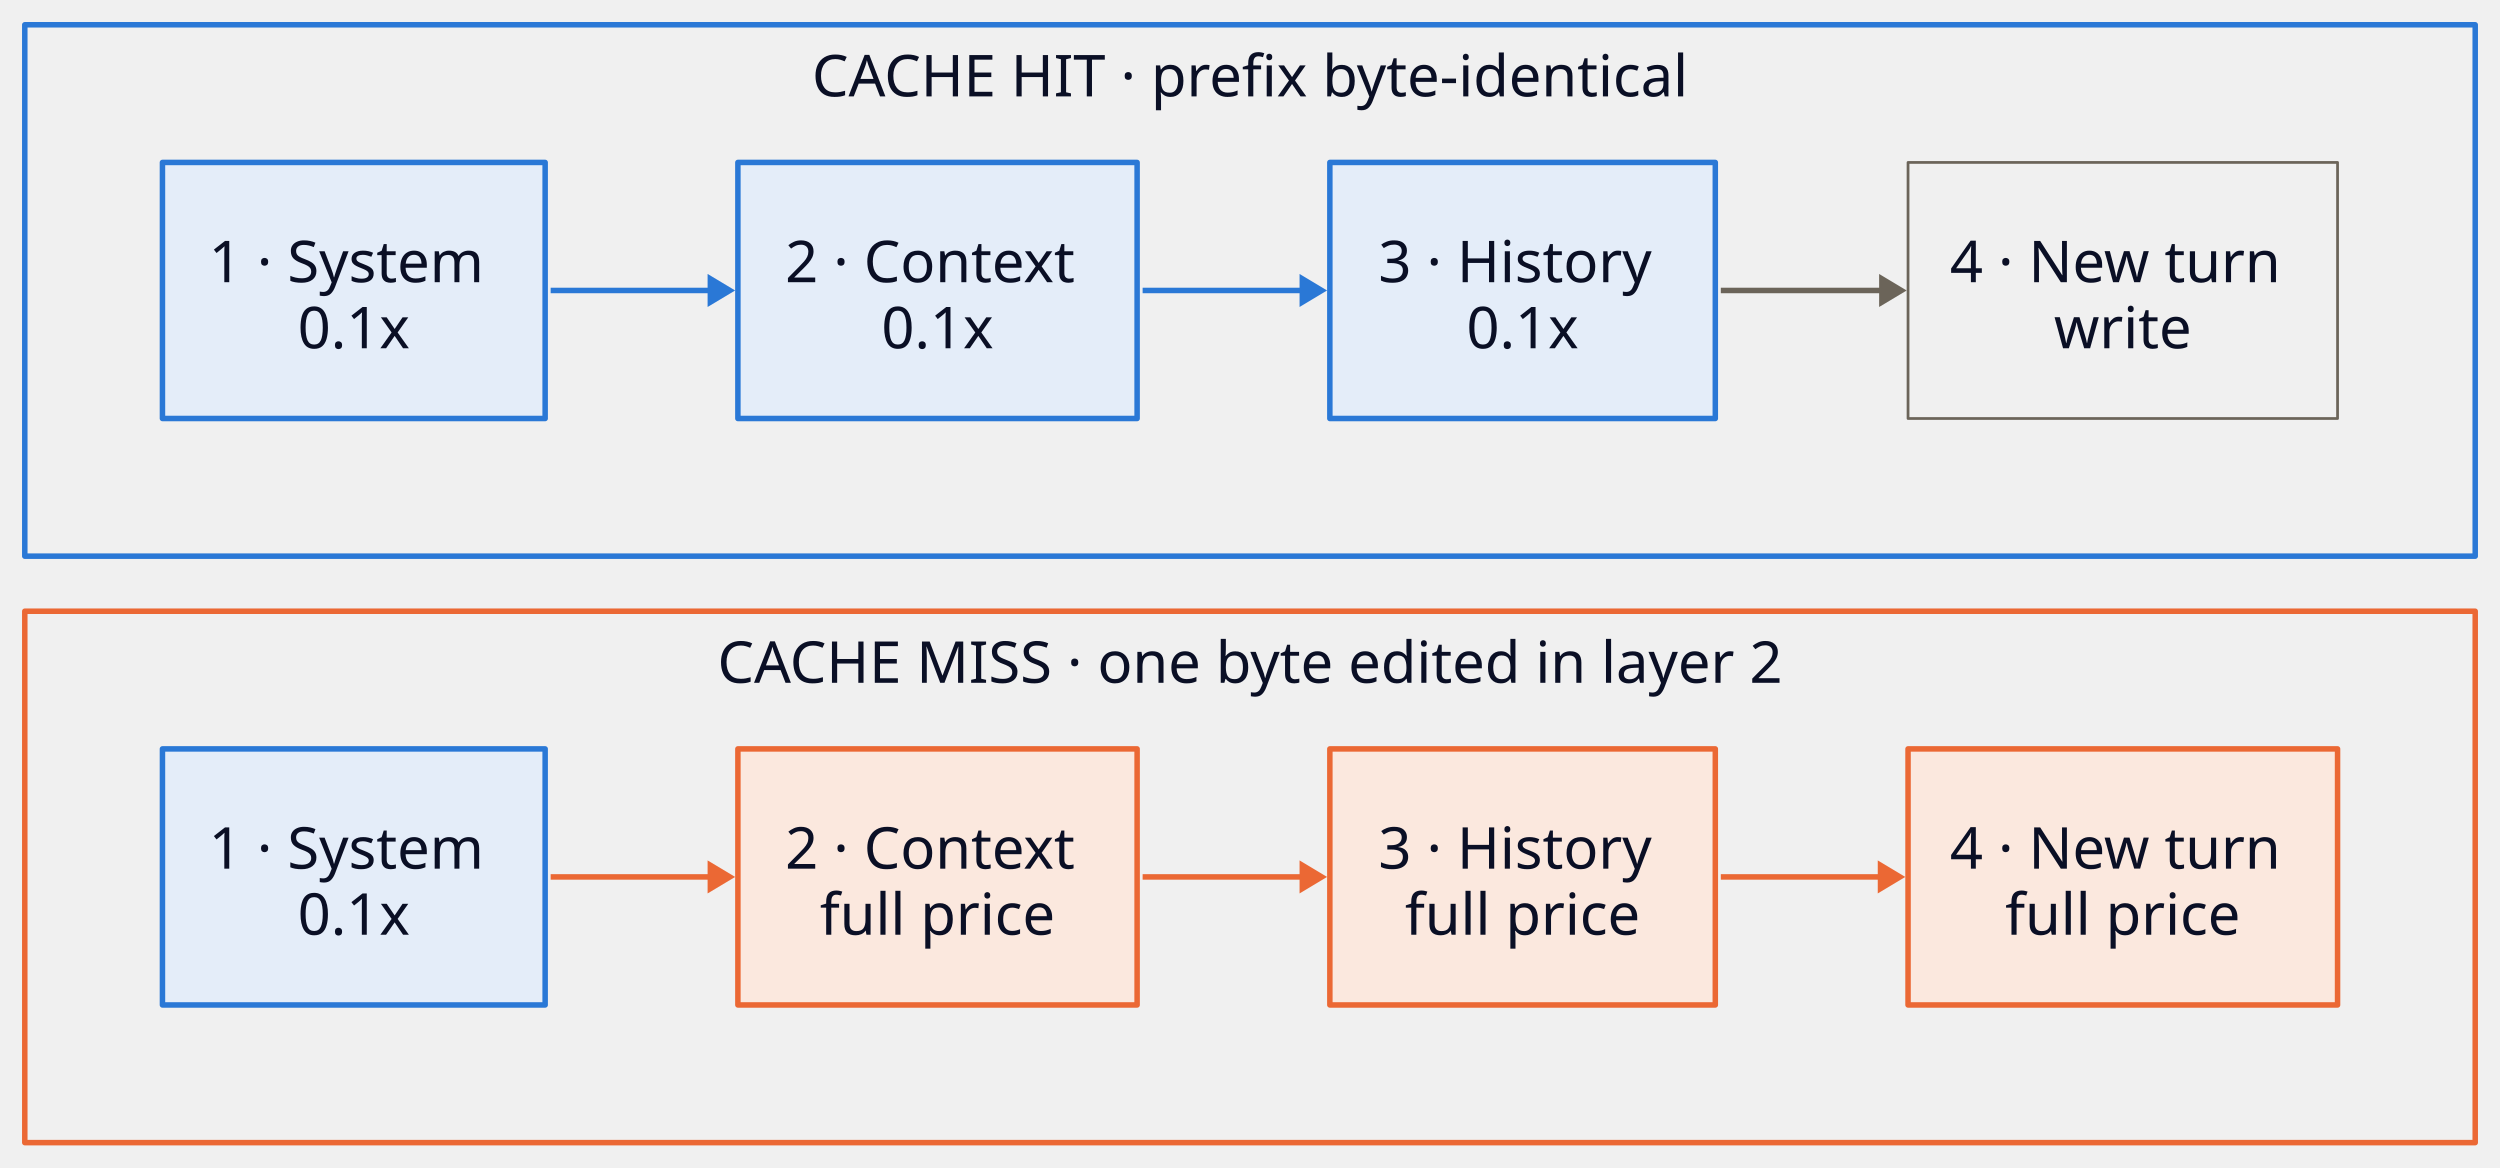
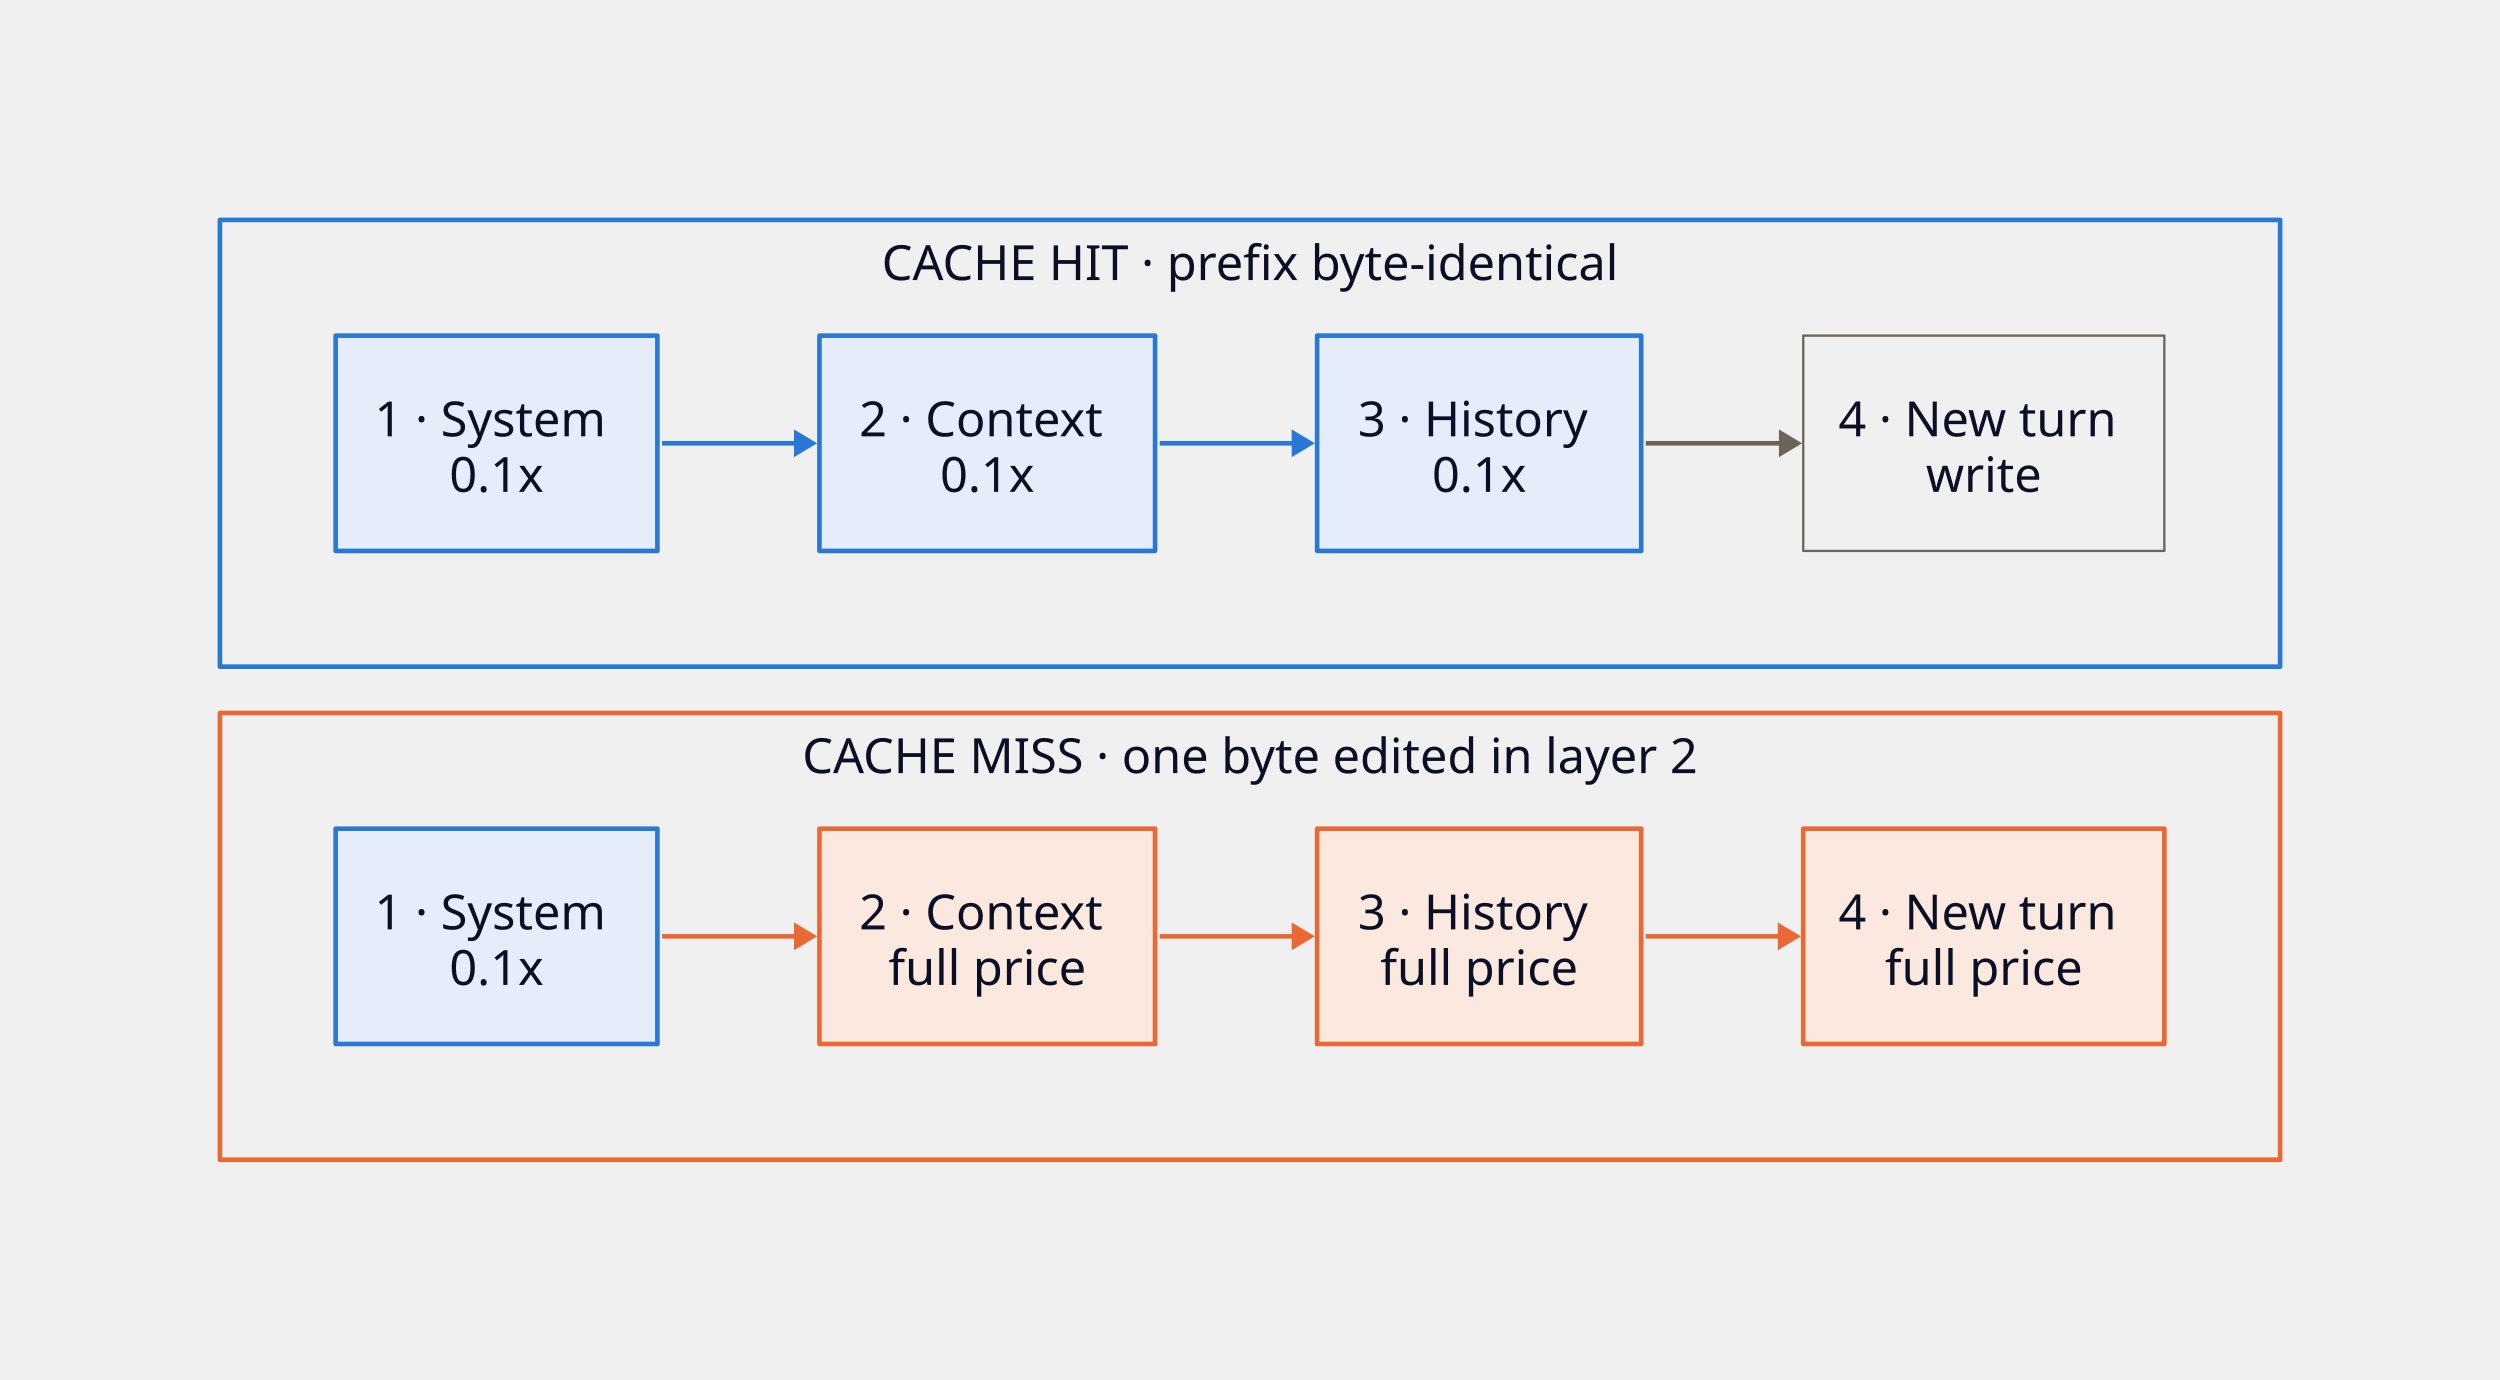
- <svg xmlns="http://www.w3.org/2000/svg" data-d2-version="v0.7.0-HEAD" preserveAspectRatio="xMinYMin meet" viewBox="0 0 908 424">
-   <svg class="d2-729891746 d2-svg" viewBox="3 3 908 424">
+ <svg xmlns="http://www.w3.org/2000/svg" data-d2-version="v0.7.0-HEAD" preserveAspectRatio="xMinYMin meet" viewBox="0 0 1080 596">
+   <svg class="d2-729891746 d2-svg" viewBox="-83 -83 1080 596">
    <style type="text/css">
.d2-729891746 .text {
	font-family: "d2-729891746-font-regular";
}

.d2-729891746 .text-bold {
	font-family: "d2-729891746-font-bold";
}
</style>
    <style type="text/css">.shape {
  shape-rendering: geometricPrecision;
  stroke-linejoin: round;
} .fig-diagram .connection {
  stroke-linecap: round;
  stroke-linejoin: round;
} .fig-diagram .blend {
  mix-blend-mode: multiply;
  opacity: 0.5;
}

		.d2-729891746 .fill-N1{fill:#0A0F25;}
		.d2-729891746 .fill-N2{fill:#676C7E;}
		.d2-729891746 .fill-N3{fill:#9499AB;}
		.d2-729891746 .fill-N4{fill:#CFD2DD;}
		.d2-729891746 .fill-N5{fill:#DEE1EB;}
		.d2-729891746 .fill-N6{fill:#EEF1F8;}
		.d2-729891746 .fill-N7{fill:#FFFFFF;}
		.d2-729891746 .fill-B1{fill:#0D32B2;}
		.d2-729891746 .fill-B2{fill:#0D32B2;}
		.d2-729891746 .fill-B3{fill:#E3E9FD;}
		.d2-729891746 .fill-B4{fill:#E3E9FD;}
		.d2-729891746 .fill-B5{fill:#EDF0FD;}
		.d2-729891746 .fill-B6{fill:#F7F8FE;}
		.d2-729891746 .fill-AA2{fill:#4A6FF3;}
		.d2-729891746 .fill-AA4{fill:#EDF0FD;}
		.d2-729891746 .fill-AA5{fill:#F7F8FE;}
		.d2-729891746 .fill-AB4{fill:#EDF0FD;}
		.d2-729891746 .fill-AB5{fill:#F7F8FE;}
		.d2-729891746 .stroke-N1{stroke:#0A0F25;}
		.d2-729891746 .stroke-N2{stroke:#676C7E;}
		.d2-729891746 .stroke-N3{stroke:#9499AB;}
		.d2-729891746 .stroke-N4{stroke:#CFD2DD;}
		.d2-729891746 .stroke-N5{stroke:#DEE1EB;}
		.d2-729891746 .stroke-N6{stroke:#EEF1F8;}
		.d2-729891746 .stroke-N7{stroke:#FFFFFF;}
		.d2-729891746 .stroke-B1{stroke:#0D32B2;}
		.d2-729891746 .stroke-B2{stroke:#0D32B2;}
		.d2-729891746 .stroke-B3{stroke:#E3E9FD;}
		.d2-729891746 .stroke-B4{stroke:#E3E9FD;}
		.d2-729891746 .stroke-B5{stroke:#EDF0FD;}
		.d2-729891746 .stroke-B6{stroke:#F7F8FE;}
		.d2-729891746 .stroke-AA2{stroke:#4A6FF3;}
		.d2-729891746 .stroke-AA4{stroke:#EDF0FD;}
		.d2-729891746 .stroke-AA5{stroke:#F7F8FE;}
		.d2-729891746 .stroke-AB4{stroke:#EDF0FD;}
		.d2-729891746 .stroke-AB5{stroke:#F7F8FE;}
		.d2-729891746 .background-color-N1{background-color:#0A0F25;}
		.d2-729891746 .background-color-N2{background-color:#676C7E;}
		.d2-729891746 .background-color-N3{background-color:#9499AB;}
		.d2-729891746 .background-color-N4{background-color:#CFD2DD;}
		.d2-729891746 .background-color-N5{background-color:#DEE1EB;}
		.d2-729891746 .background-color-N6{background-color:#EEF1F8;}
		.d2-729891746 .background-color-N7{background-color:#FFFFFF;}
		.d2-729891746 .background-color-B1{background-color:#0D32B2;}
		.d2-729891746 .background-color-B2{background-color:#0D32B2;}
		.d2-729891746 .background-color-B3{background-color:#E3E9FD;}
		.d2-729891746 .background-color-B4{background-color:#E3E9FD;}
		.d2-729891746 .background-color-B5{background-color:#EDF0FD;}
		.d2-729891746 .background-color-B6{background-color:#F7F8FE;}
		.d2-729891746 .background-color-AA2{background-color:#4A6FF3;}
		.d2-729891746 .background-color-AA4{background-color:#EDF0FD;}
		.d2-729891746 .background-color-AA5{background-color:#F7F8FE;}
		.d2-729891746 .background-color-AB4{background-color:#EDF0FD;}
		.d2-729891746 .background-color-AB5{background-color:#F7F8FE;}
		.d2-729891746 .color-N1{color:#0A0F25;}
		.d2-729891746 .color-N2{color:#676C7E;}
		.d2-729891746 .color-N3{color:#9499AB;}
		.d2-729891746 .color-N4{color:#CFD2DD;}
		.d2-729891746 .color-N5{color:#DEE1EB;}
		.d2-729891746 .color-N6{color:#EEF1F8;}
		.d2-729891746 .color-N7{color:#FFFFFF;}
		.d2-729891746 .color-B1{color:#0D32B2;}
		.d2-729891746 .color-B2{color:#0D32B2;}
		.d2-729891746 .color-B3{color:#E3E9FD;}
		.d2-729891746 .color-B4{color:#E3E9FD;}
		.d2-729891746 .color-B5{color:#EDF0FD;}
		.d2-729891746 .color-B6{color:#F7F8FE;}
		.d2-729891746 .color-AA2{color:#4A6FF3;}
		.d2-729891746 .color-AA4{color:#EDF0FD;}
		.d2-729891746 .color-AA5{color:#F7F8FE;}
		.d2-729891746 .color-AB4{color:#EDF0FD;}
		.d2-729891746 .color-AB5{color:#F7F8FE;}.appendix text.text{fill:#0A0F25}.md{--color-fg-default:#0A0F25;--color-fg-muted:#676C7E;--color-fg-subtle:#9499AB;--color-canvas-default:#FFFFFF;--color-canvas-subtle:#EEF1F8;--color-border-default:#0D32B2;--color-border-muted:#0D32B2;--color-neutral-muted:#EEF1F8;--color-accent-fg:#0D32B2;--color-accent-emphasis:#0D32B2;--color-attention-subtle:#676C7E;--color-danger-fg:red;}.sketch-overlay-B1{fill:url(#streaks-darker-d2-729891746);mix-blend-mode:lighten}.sketch-overlay-B2{fill:url(#streaks-darker-d2-729891746);mix-blend-mode:lighten}.sketch-overlay-B3{fill:url(#streaks-bright-d2-729891746);mix-blend-mode:darken}.sketch-overlay-B4{fill:url(#streaks-bright-d2-729891746);mix-blend-mode:darken}.sketch-overlay-B5{fill:url(#streaks-bright-d2-729891746);mix-blend-mode:darken}.sketch-overlay-B6{fill:url(#streaks-bright-d2-729891746);mix-blend-mode:darken}.sketch-overlay-AA2{fill:url(#streaks-dark-d2-729891746);mix-blend-mode:overlay}.sketch-overlay-AA4{fill:url(#streaks-bright-d2-729891746);mix-blend-mode:darken}.sketch-overlay-AA5{fill:url(#streaks-bright-d2-729891746);mix-blend-mode:darken}.sketch-overlay-AB4{fill:url(#streaks-bright-d2-729891746);mix-blend-mode:darken}.sketch-overlay-AB5{fill:url(#streaks-bright-d2-729891746);mix-blend-mode:darken}.sketch-overlay-N1{fill:url(#streaks-darker-d2-729891746);mix-blend-mode:lighten}.sketch-overlay-N2{fill:url(#streaks-dark-d2-729891746);mix-blend-mode:overlay}.sketch-overlay-N3{fill:url(#streaks-normal-d2-729891746);mix-blend-mode:color-burn}.sketch-overlay-N4{fill:url(#streaks-normal-d2-729891746);mix-blend-mode:color-burn}.sketch-overlay-N5{fill:url(#streaks-bright-d2-729891746);mix-blend-mode:darken}.sketch-overlay-N6{fill:url(#streaks-bright-d2-729891746);mix-blend-mode:darken}.sketch-overlay-N7{fill:url(#streaks-bright-d2-729891746);mix-blend-mode:darken}.light-code{display: block}.dark-code{display: none}@media screen and (prefers-color-scheme:dark){
		.d2-729891746 .fill-N1{fill:#CDD6F4;}
		.d2-729891746 .fill-N2{fill:#BAC2DE;}
		.d2-729891746 .fill-N3{fill:#A6ADC8;}
		.d2-729891746 .fill-N4{fill:#585B70;}
		.d2-729891746 .fill-N5{fill:#45475A;}
		.d2-729891746 .fill-N6{fill:#313244;}
		.d2-729891746 .fill-N7{fill:#1E1E2E;}
		.d2-729891746 .fill-B1{fill:#CBA6f7;}
		.d2-729891746 .fill-B2{fill:#CBA6f7;}
		.d2-729891746 .fill-B3{fill:#6C7086;}
		.d2-729891746 .fill-B4{fill:#585B70;}
		.d2-729891746 .fill-B5{fill:#45475A;}
		.d2-729891746 .fill-B6{fill:#313244;}
		.d2-729891746 .fill-AA2{fill:#f38BA8;}
		.d2-729891746 .fill-AA4{fill:#45475A;}
		.d2-729891746 .fill-AA5{fill:#313244;}
		.d2-729891746 .fill-AB4{fill:#45475A;}
		.d2-729891746 .fill-AB5{fill:#313244;}
		.d2-729891746 .stroke-N1{stroke:#CDD6F4;}
		.d2-729891746 .stroke-N2{stroke:#BAC2DE;}
		.d2-729891746 .stroke-N3{stroke:#A6ADC8;}
		.d2-729891746 .stroke-N4{stroke:#585B70;}
		.d2-729891746 .stroke-N5{stroke:#45475A;}
		.d2-729891746 .stroke-N6{stroke:#313244;}
		.d2-729891746 .stroke-N7{stroke:#1E1E2E;}
		.d2-729891746 .stroke-B1{stroke:#CBA6f7;}
		.d2-729891746 .stroke-B2{stroke:#CBA6f7;}
		.d2-729891746 .stroke-B3{stroke:#6C7086;}
		.d2-729891746 .stroke-B4{stroke:#585B70;}
		.d2-729891746 .stroke-B5{stroke:#45475A;}
		.d2-729891746 .stroke-B6{stroke:#313244;}
		.d2-729891746 .stroke-AA2{stroke:#f38BA8;}
		.d2-729891746 .stroke-AA4{stroke:#45475A;}
		.d2-729891746 .stroke-AA5{stroke:#313244;}
		.d2-729891746 .stroke-AB4{stroke:#45475A;}
		.d2-729891746 .stroke-AB5{stroke:#313244;}
		.d2-729891746 .background-color-N1{background-color:#CDD6F4;}
		.d2-729891746 .background-color-N2{background-color:#BAC2DE;}
		.d2-729891746 .background-color-N3{background-color:#A6ADC8;}
		.d2-729891746 .background-color-N4{background-color:#585B70;}
		.d2-729891746 .background-color-N5{background-color:#45475A;}
		.d2-729891746 .background-color-N6{background-color:#313244;}
		.d2-729891746 .background-color-N7{background-color:#1E1E2E;}
		.d2-729891746 .background-color-B1{background-color:#CBA6f7;}
		.d2-729891746 .background-color-B2{background-color:#CBA6f7;}
		.d2-729891746 .background-color-B3{background-color:#6C7086;}
		.d2-729891746 .background-color-B4{background-color:#585B70;}
		.d2-729891746 .background-color-B5{background-color:#45475A;}
		.d2-729891746 .background-color-B6{background-color:#313244;}
		.d2-729891746 .background-color-AA2{background-color:#f38BA8;}
		.d2-729891746 .background-color-AA4{background-color:#45475A;}
		.d2-729891746 .background-color-AA5{background-color:#313244;}
		.d2-729891746 .background-color-AB4{background-color:#45475A;}
		.d2-729891746 .background-color-AB5{background-color:#313244;}
		.d2-729891746 .color-N1{color:#CDD6F4;}
		.d2-729891746 .color-N2{color:#BAC2DE;}
		.d2-729891746 .color-N3{color:#A6ADC8;}
		.d2-729891746 .color-N4{color:#585B70;}
		.d2-729891746 .color-N5{color:#45475A;}
		.d2-729891746 .color-N6{color:#313244;}
		.d2-729891746 .color-N7{color:#1E1E2E;}
		.d2-729891746 .color-B1{color:#CBA6f7;}
		.d2-729891746 .color-B2{color:#CBA6f7;}
		.d2-729891746 .color-B3{color:#6C7086;}
		.d2-729891746 .color-B4{color:#585B70;}
		.d2-729891746 .color-B5{color:#45475A;}
		.d2-729891746 .color-B6{color:#313244;}
		.d2-729891746 .color-AA2{color:#f38BA8;}
		.d2-729891746 .color-AA4{color:#45475A;}
		.d2-729891746 .color-AA5{color:#313244;}
		.d2-729891746 .color-AB4{color:#45475A;}
		.d2-729891746 .color-AB5{color:#313244;}.appendix text.text{fill:#CDD6F4}.md{--color-fg-default:#CDD6F4;--color-fg-muted:#BAC2DE;--color-fg-subtle:#A6ADC8;--color-canvas-default:#1E1E2E;--color-canvas-subtle:#313244;--color-border-default:#CBA6f7;--color-border-muted:#CBA6f7;--color-neutral-muted:#313244;--color-accent-fg:#CBA6f7;--color-accent-emphasis:#CBA6f7;--color-attention-subtle:#BAC2DE;--color-danger-fg:red;}.sketch-overlay-B1{fill:url(#streaks-normal-d2-729891746);mix-blend-mode:color-burn}.sketch-overlay-B2{fill:url(#streaks-normal-d2-729891746);mix-blend-mode:color-burn}.sketch-overlay-B3{fill:url(#streaks-dark-d2-729891746);mix-blend-mode:overlay}.sketch-overlay-B4{fill:url(#streaks-dark-d2-729891746);mix-blend-mode:overlay}.sketch-overlay-B5{fill:url(#streaks-darker-d2-729891746);mix-blend-mode:lighten}.sketch-overlay-B6{fill:url(#streaks-darker-d2-729891746);mix-blend-mode:lighten}.sketch-overlay-AA2{fill:url(#streaks-normal-d2-729891746);mix-blend-mode:color-burn}.sketch-overlay-AA4{fill:url(#streaks-darker-d2-729891746);mix-blend-mode:lighten}.sketch-overlay-AA5{fill:url(#streaks-darker-d2-729891746);mix-blend-mode:lighten}.sketch-overlay-AB4{fill:url(#streaks-darker-d2-729891746);mix-blend-mode:lighten}.sketch-overlay-AB5{fill:url(#streaks-darker-d2-729891746);mix-blend-mode:lighten}.sketch-overlay-N1{fill:url(#streaks-normal-d2-729891746);mix-blend-mode:color-burn}.sketch-overlay-N2{fill:url(#streaks-normal-d2-729891746);mix-blend-mode:color-burn}.sketch-overlay-N3{fill:url(#streaks-normal-d2-729891746);mix-blend-mode:color-burn}.sketch-overlay-N4{fill:url(#streaks-dark-d2-729891746);mix-blend-mode:overlay}.sketch-overlay-N5{fill:url(#streaks-darker-d2-729891746);mix-blend-mode:lighten}.sketch-overlay-N6{fill:url(#streaks-darker-d2-729891746);mix-blend-mode:lighten}.sketch-overlay-N7{fill:url(#streaks-darker-d2-729891746);mix-blend-mode:lighten}.light-code{display: none}.dark-code{display: block}}</style>
    <g class="aGl0">
      <g class="shape">
        <rect x="12" y="12" width="890" height="193" stroke="#2a78d6" fill="transparent" style="stroke-width:2;" />
      </g>
      <text x="457" y="38" class="text fill-N1" style="text-anchor:middle;font-size:21px">CACHE HIT · prefix byte-identical</text>
    </g>
    <g class="bWlzcw==">
      <g class="shape">
        <rect x="12" y="225" width="890" height="193" stroke="#eb6834" fill="transparent" style="stroke-width:2;" />
      </g>
      <text x="457" y="251" class="text fill-N1" style="text-anchor:middle;font-size:21px">CACHE MISS · one byte edited in layer 2</text>
    </g>
    <g class="aGl0Lmgx">
      <g class="shape">
        <rect x="62" y="62" width="139" height="93" stroke="#2a78d6" fill="#e4edf9" style="stroke-width:2;" />
      </g>
      <text x="131.5" y="105.5" class="text-bold fill-N1" style="text-anchor:middle;font-size:21px">
        <tspan x="131.5" dy="0">1 · System</tspan>
        <tspan x="131.5" dy="24">0.1x</tspan>
      </text>
    </g>
    <g class="aGl0Lmgy">
      <g class="shape">
        <rect x="271" y="62" width="145" height="93" stroke="#2a78d6" fill="#e4edf9" style="stroke-width:2;" />
      </g>
      <text x="343.5" y="105.5" class="text-bold fill-N1" style="text-anchor:middle;font-size:21px">
        <tspan x="343.5" dy="0">2 · Context</tspan>
        <tspan x="343.5" dy="24">0.1x</tspan>
      </text>
    </g>
    <g class="aGl0Lmgz">
      <g class="shape">
        <rect x="486" y="62" width="140" height="93" stroke="#2a78d6" fill="#e4edf9" style="stroke-width:2;" />
      </g>
      <text x="556" y="105.5" class="text-bold fill-N1" style="text-anchor:middle;font-size:21px">
        <tspan x="556" dy="0">3 · History</tspan>
        <tspan x="556" dy="24">0.1x</tspan>
      </text>
    </g>
    <g class="aGl0Lmg0">
      <g class="shape">
        <rect x="696" y="62" width="156" height="93" stroke="#6b6459" fill="transparent" style="stroke-width:1;" />
      </g>
      <text x="774" y="105.5" class="text-bold fill-N1" style="text-anchor:middle;font-size:21px">
        <tspan x="774" dy="0">4 · New turn</tspan>
        <tspan x="774" dy="24">write</tspan>
      </text>
    </g>
    <g class="bWlzcy5tMQ==">
      <g class="shape">
        <rect x="62" y="275" width="139" height="93" stroke="#2a78d6" fill="#e4edf9" style="stroke-width:2;" />
      </g>
      <text x="131.5" y="318.5" class="text-bold fill-N1" style="text-anchor:middle;font-size:21px">
        <tspan x="131.5" dy="0">1 · System</tspan>
        <tspan x="131.5" dy="24">0.1x</tspan>
      </text>
    </g>
    <g class="bWlzcy5tMg==">
      <g class="shape">
        <rect x="271" y="275" width="145" height="93" stroke="#eb6834" fill="#fbe8de" style="stroke-width:2;" />
      </g>
      <text x="343.5" y="318.5" class="text-bold fill-N1" style="text-anchor:middle;font-size:21px">
        <tspan x="343.5" dy="0">2 · Context</tspan>
        <tspan x="343.5" dy="24">full price</tspan>
      </text>
    </g>
    <g class="bWlzcy5tMw==">
      <g class="shape">
        <rect x="486" y="275" width="140" height="93" stroke="#eb6834" fill="#fbe8de" style="stroke-width:2;" />
      </g>
      <text x="556" y="318.5" class="text-bold fill-N1" style="text-anchor:middle;font-size:21px">
        <tspan x="556" dy="0">3 · History</tspan>
        <tspan x="556" dy="24">full price</tspan>
      </text>
    </g>
    <g class="bWlzcy5tNA==">
      <g class="shape">
        <rect x="696" y="275" width="156" height="93" stroke="#eb6834" fill="#fbe8de" style="stroke-width:2;" />
      </g>
      <text x="774" y="318.5" class="text-bold fill-N1" style="text-anchor:middle;font-size:21px">
        <tspan x="774" dy="0">4 · New turn</tspan>
        <tspan x="774" dy="24">full price</tspan>
      </text>
    </g>
    <g class="aGl0LihoMSAtJmd0OyBoMilbMF0=">
      <marker id="mk-d2-729891746-3828388716" markerWidth="10" markerHeight="12" refX="7" refY="6" viewBox="0 0 10 12" orient="auto" markerUnits="userSpaceOnUse">
        <polygon points="0,0 10,6 0,12" fill="#2a78d6" class="connection" stroke-width="2" />
      </marker>
      <path d="M 203 108.5 L 267 108.5" stroke="#2a78d6" fill="none" class="connection" style="stroke-width:2;" marker-end="url(#mk-d2-729891746-3828388716)" mask="url(#d2-729891746)" />
    </g>
    <g class="aGl0LihoMiAtJmd0OyBoMylbMF0=">
      <path d="M 418 108.5 L 482 108.5" stroke="#2a78d6" fill="none" class="connection" style="stroke-width:2;" marker-end="url(#mk-d2-729891746-3828388716)" mask="url(#d2-729891746)" />
    </g>
    <g class="aGl0LihoMyAtJmd0OyBoNClbMF0=">
      <marker id="mk-d2-729891746-3858462372" markerWidth="10" markerHeight="12" refX="7" refY="6" viewBox="0 0 10 12" orient="auto" markerUnits="userSpaceOnUse">
        <polygon points="0,0 10,6 0,12" fill="#6b6459" class="connection" stroke-width="2" />
      </marker>
      <path d="M 628 108.5 L 692.5 108.5" stroke="#6b6459" fill="none" class="connection" style="stroke-width:2;" marker-end="url(#mk-d2-729891746-3858462372)" mask="url(#d2-729891746)" />
    </g>
    <g class="bWlzcy4obTEgLSZndDsgbTIpWzBd">
      <marker id="mk-d2-729891746-4003696342" markerWidth="10" markerHeight="12" refX="7" refY="6" viewBox="0 0 10 12" orient="auto" markerUnits="userSpaceOnUse">
        <polygon points="0,0 10,6 0,12" fill="#eb6834" class="connection" stroke-width="2" />
      </marker>
      <path d="M 203 321.5 L 267 321.5" stroke="#eb6834" fill="none" class="connection" style="stroke-width:2;" marker-end="url(#mk-d2-729891746-4003696342)" mask="url(#d2-729891746)" />
    </g>
    <g class="bWlzcy4obTIgLSZndDsgbTMpWzBd">
      <path d="M 418 321.5 L 482 321.5" stroke="#eb6834" fill="none" class="connection" style="stroke-width:2;" marker-end="url(#mk-d2-729891746-4003696342)" mask="url(#d2-729891746)" />
    </g>
    <g class="bWlzcy4obTMgLSZndDsgbTQpWzBd">
      <path d="M 628 321.5 L 692 321.5" stroke="#eb6834" fill="none" class="connection" style="stroke-width:2;" marker-end="url(#mk-d2-729891746-4003696342)" mask="url(#d2-729891746)" />
    </g>
-     <mask id="d2-729891746" maskUnits="userSpaceOnUse" x="3" y="3" width="908" height="424">
-       <rect x="3" y="3" width="908" height="424" fill="white" />
+     <mask id="d2-729891746" maskUnits="userSpaceOnUse" x="-83" y="-83" width="1080" height="596">
+       <rect x="-83" y="-83" width="1080" height="596" fill="white" />
    </mask>
    <style type="text/css">
.fig-diagram text, .fig-diagram .text, .fig-diagram .text-bold, .fig-diagram .text-italic {
  font-family: ui-sans-serif, system-ui, -apple-system, 'Segoe UI', Inter, Helvetica, Arial, sans-serif !important;
}
.fig-diagram .text-bold { font-weight: 600; }
.fig-diagram .text-italic { font-style: italic; font-weight: 400; }
</style>
  </svg>
</svg>
